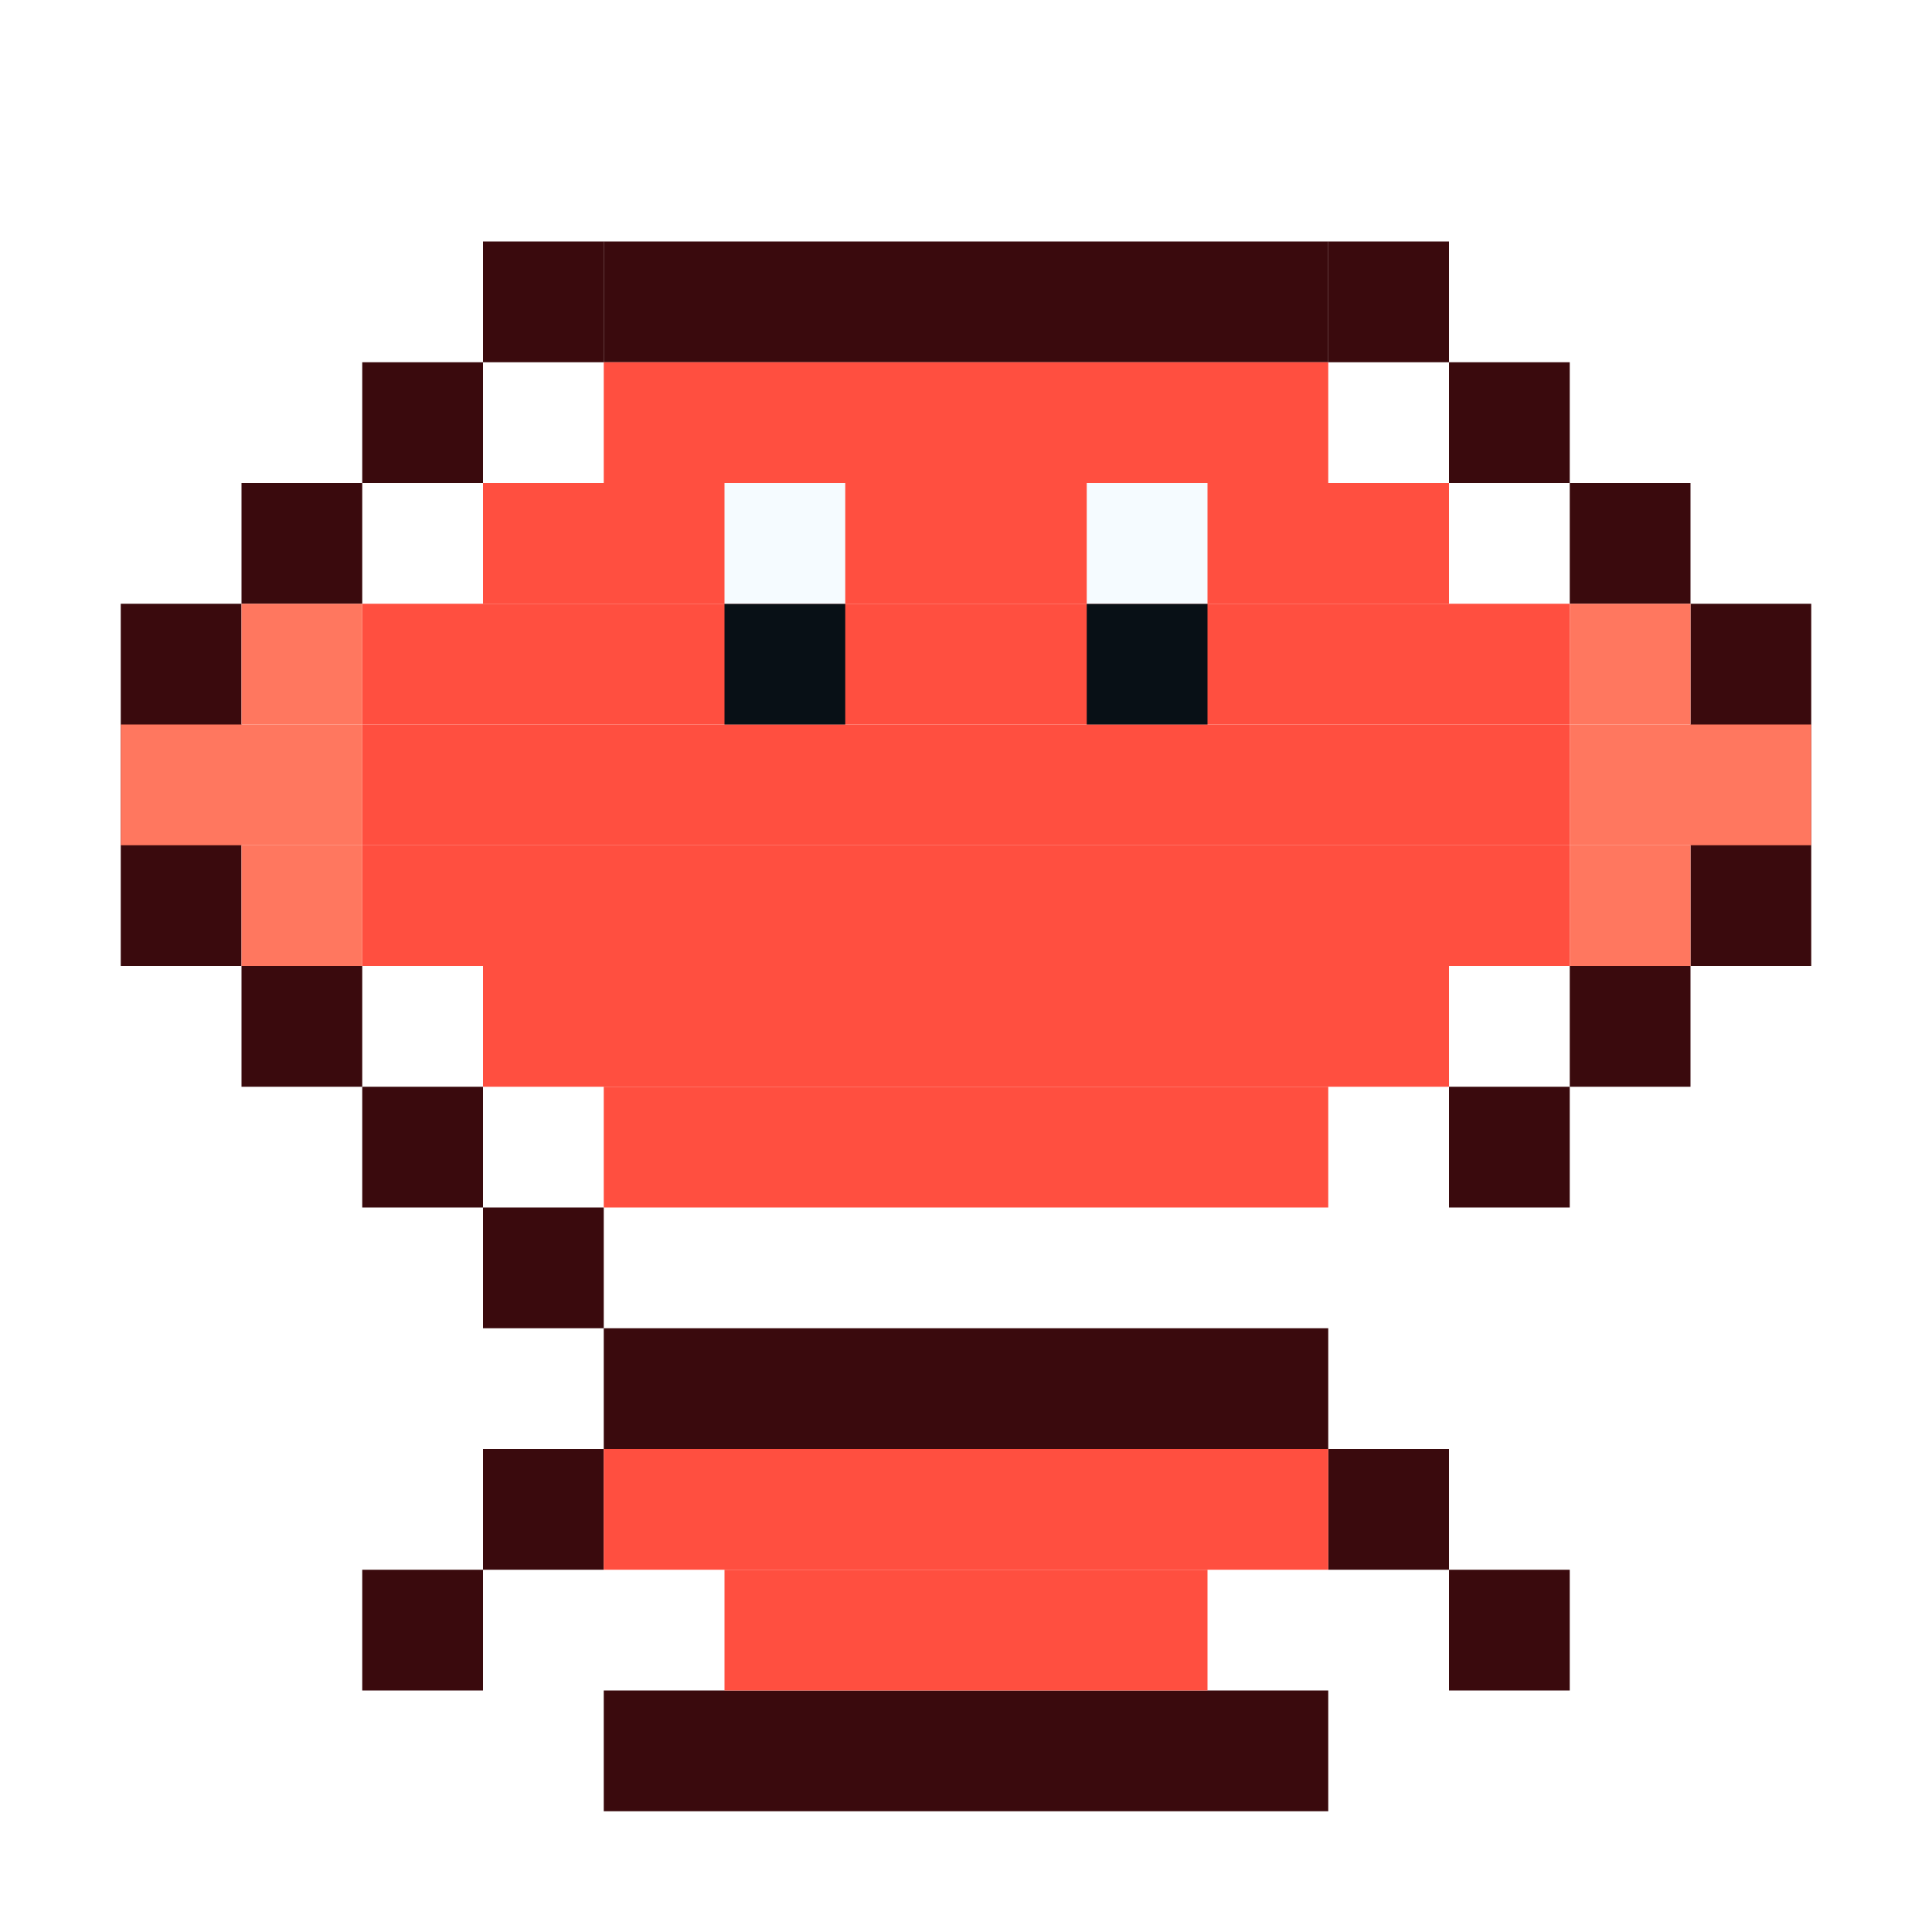
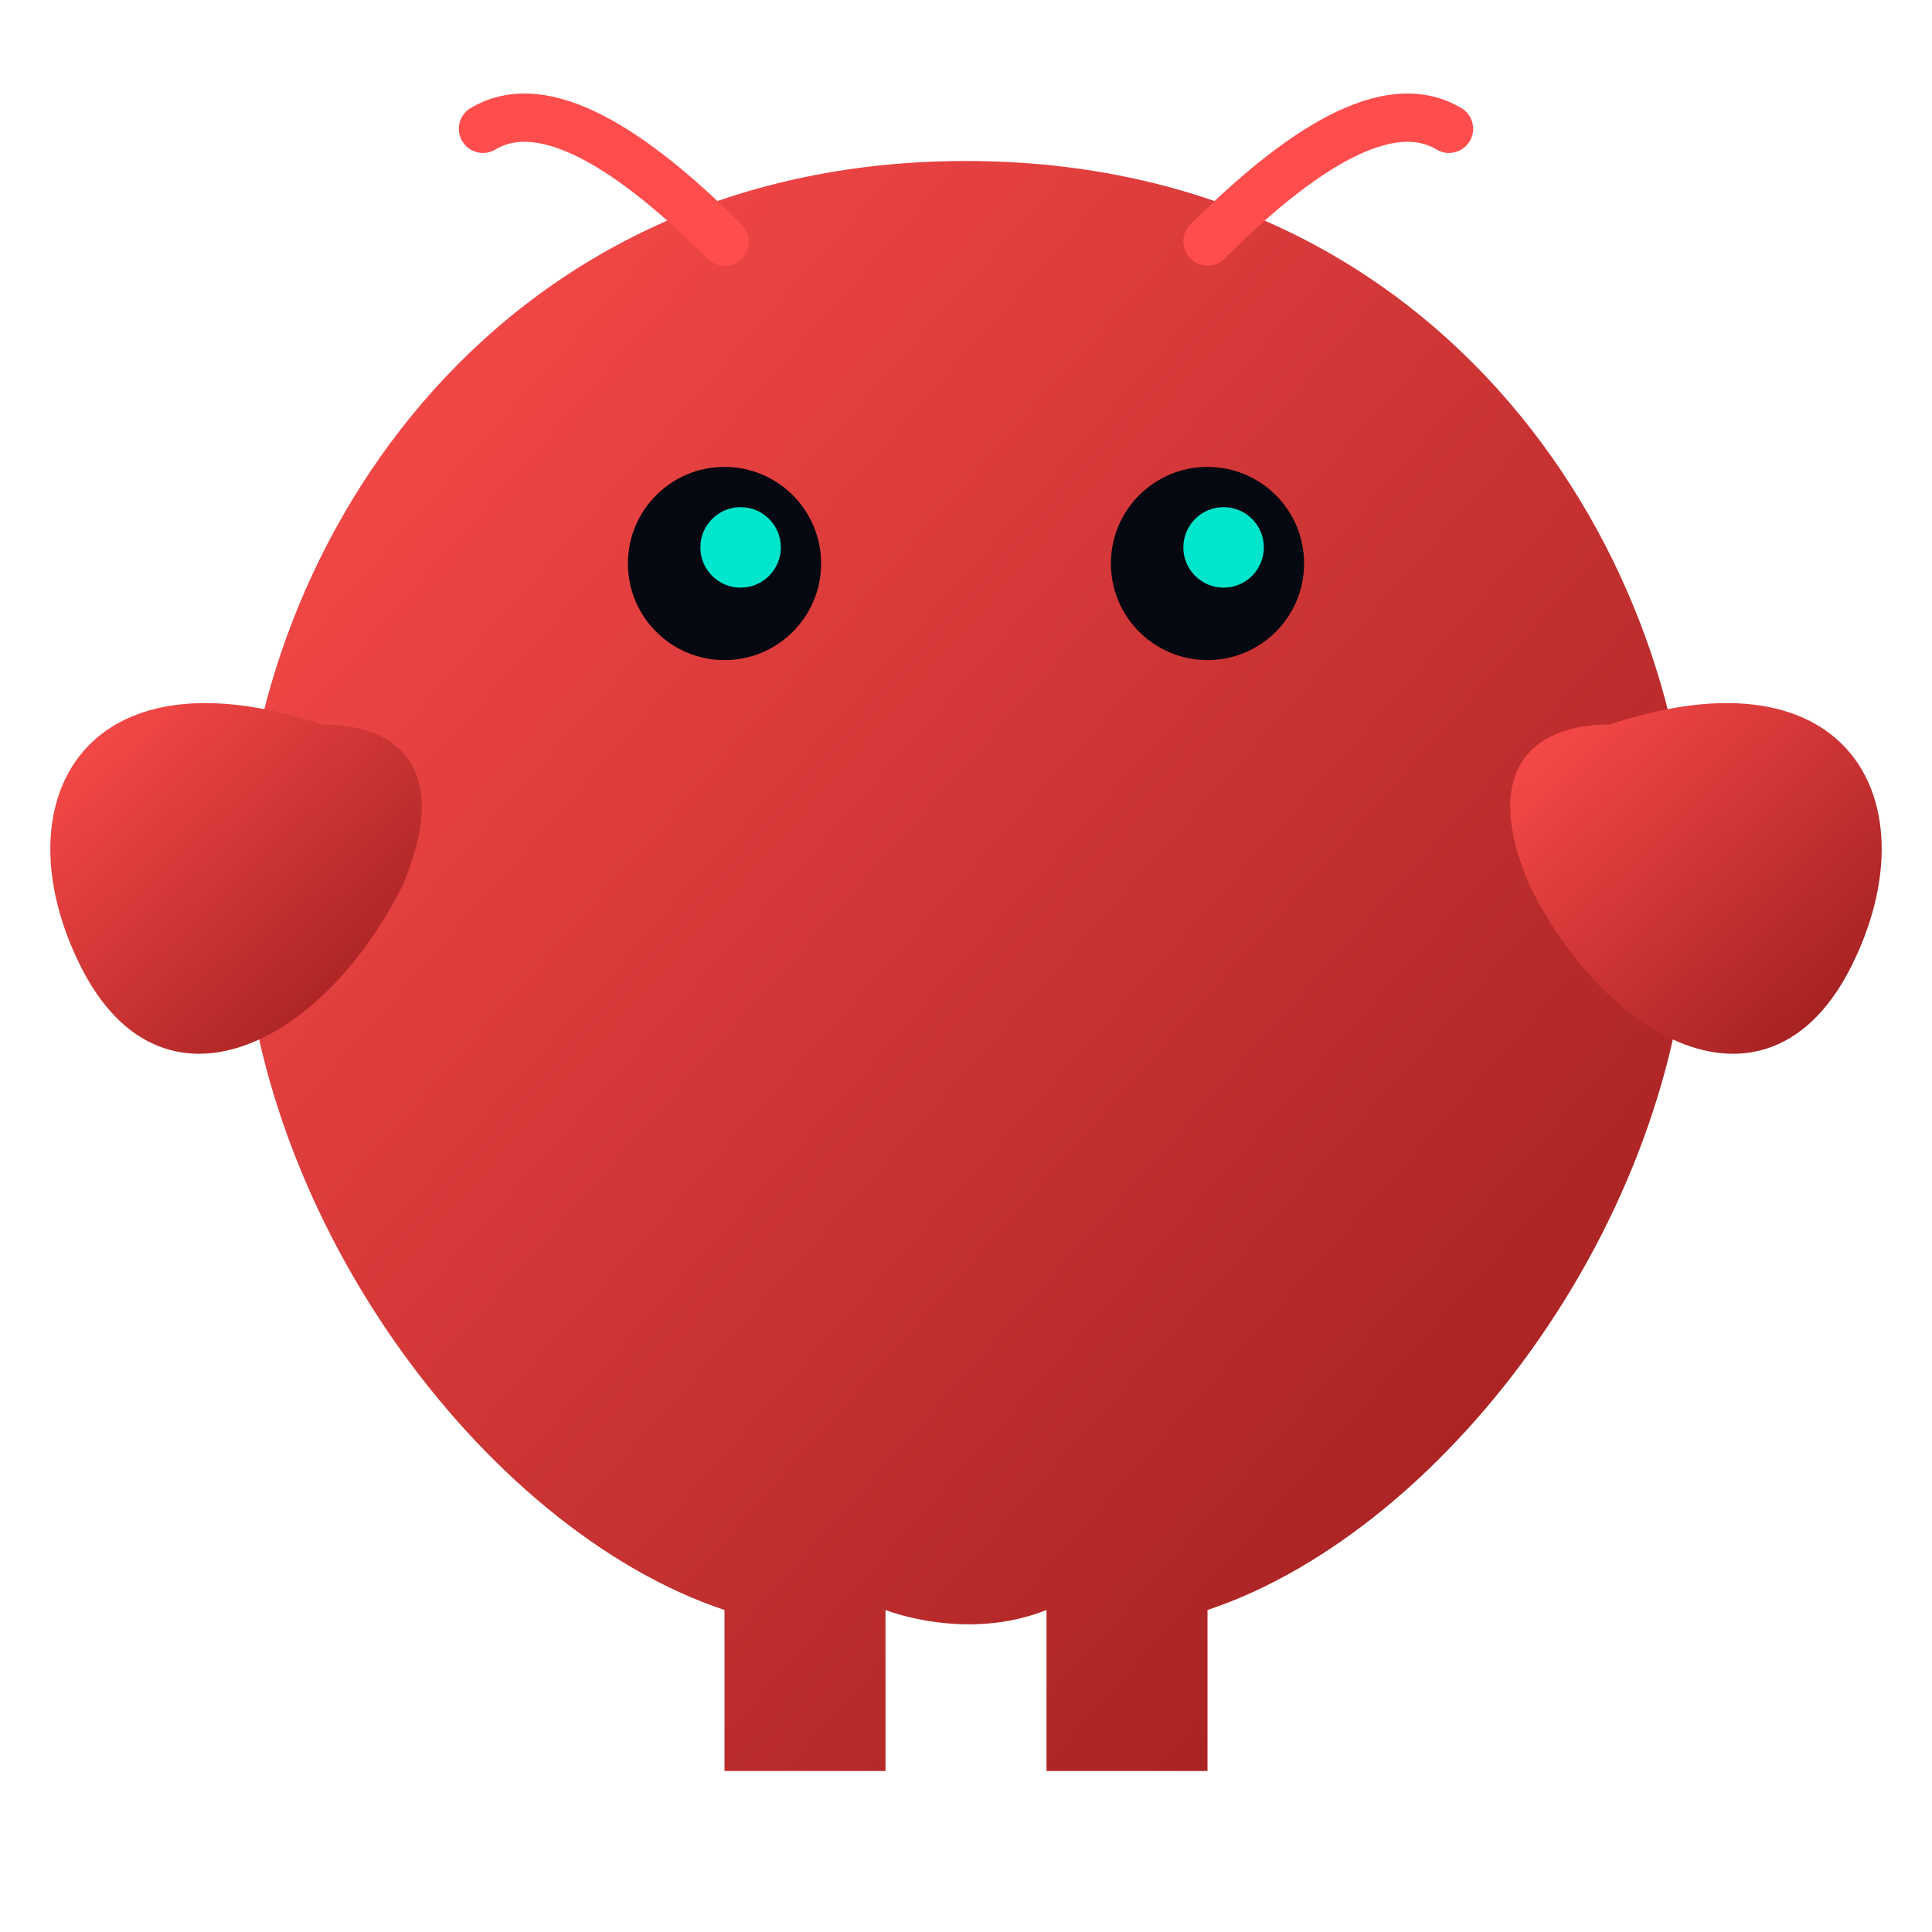
- <svg xmlns="http://www.w3.org/2000/svg" width="64" height="64" viewBox="0 0 16 16" role="img" aria-label="Pixel lobster">
-   <rect width="16" height="16" fill="none" />
-   <g fill="#3a0a0d">
-     <rect x="1" y="5" width="1" height="3" />
-     <rect x="2" y="4" width="1" height="1" />
-     <rect x="2" y="8" width="1" height="1" />
-     <rect x="3" y="3" width="1" height="1" />
-     <rect x="3" y="9" width="1" height="1" />
-     <rect x="4" y="2" width="1" height="1" />
-     <rect x="4" y="10" width="1" height="1" />
-     <rect x="5" y="2" width="6" height="1" />
-     <rect x="11" y="2" width="1" height="1" />
-     <rect x="12" y="3" width="1" height="1" />
-     <rect x="12" y="9" width="1" height="1" />
-     <rect x="13" y="4" width="1" height="1" />
-     <rect x="13" y="8" width="1" height="1" />
-     <rect x="14" y="5" width="1" height="3" />
-     <rect x="5" y="11" width="6" height="1" />
-     <rect x="4" y="12" width="1" height="1" />
-     <rect x="11" y="12" width="1" height="1" />
-     <rect x="3" y="13" width="1" height="1" />
-     <rect x="12" y="13" width="1" height="1" />
-     <rect x="5" y="14" width="6" height="1" />
-   </g>
-   <g fill="#ff4f40">
-     <rect x="5" y="3" width="6" height="1" />
-     <rect x="4" y="4" width="8" height="1" />
-     <rect x="3" y="5" width="10" height="1" />
-     <rect x="3" y="6" width="10" height="1" />
-     <rect x="3" y="7" width="10" height="1" />
-     <rect x="4" y="8" width="8" height="1" />
-     <rect x="5" y="9" width="6" height="1" />
-     <rect x="5" y="12" width="6" height="1" />
-     <rect x="6" y="13" width="4" height="1" />
-   </g>
-   <g fill="#ff775f">
-     <rect x="1" y="6" width="2" height="1" />
-     <rect x="2" y="5" width="1" height="1" />
-     <rect x="2" y="7" width="1" height="1" />
-     <rect x="13" y="6" width="2" height="1" />
-     <rect x="13" y="5" width="1" height="1" />
-     <rect x="13" y="7" width="1" height="1" />
-   </g>
-   <g fill="#081016">
-     <rect x="6" y="5" width="1" height="1" />
-     <rect x="9" y="5" width="1" height="1" />
-   </g>
-   <g fill="#f5fbff">
-     <rect x="6" y="4" width="1" height="1" />
-     <rect x="9" y="4" width="1" height="1" />
-   </g>
+ <svg xmlns="http://www.w3.org/2000/svg" viewBox="0 0 120 120" fill="none">
+   <defs>
+     <linearGradient id="lobster-gradient" x1="0%" y1="0%" x2="100%" y2="100%">
+       <stop offset="0%" stop-color="#ff4d4d" />
+       <stop offset="100%" stop-color="#991b1b" />
+     </linearGradient>
+   </defs>
+   <path d="M60 10 C30 10 15 35 15 55 C15 75 30 95 45 100 L45 110 L55 110 L55 100 C55 100 60 102 65 100 L65 110 L75 110 L75 100 C90 95 105 75 105 55 C105 35 90 10 60 10Z" fill="url(#lobster-gradient)" />
+   <path d="M20 45 C5 40 0 50 5 60 C10 70 20 65 25 55 C28 48 25 45 20 45Z" fill="url(#lobster-gradient)" />
+   <path d="M100 45 C115 40 120 50 115 60 C110 70 100 65 95 55 C92 48 95 45 100 45Z" fill="url(#lobster-gradient)" />
+   <path d="M45 15 Q35 5 30 8" stroke="#ff4d4d" stroke-width="3" stroke-linecap="round" />
+   <path d="M75 15 Q85 5 90 8" stroke="#ff4d4d" stroke-width="3" stroke-linecap="round" />
+   <circle cx="45" cy="35" r="6" fill="#050810" />
+   <circle cx="75" cy="35" r="6" fill="#050810" />
+   <circle cx="46" cy="34" r="2.5" fill="#00e5cc" />
+   <circle cx="76" cy="34" r="2.5" fill="#00e5cc" />
</svg>
